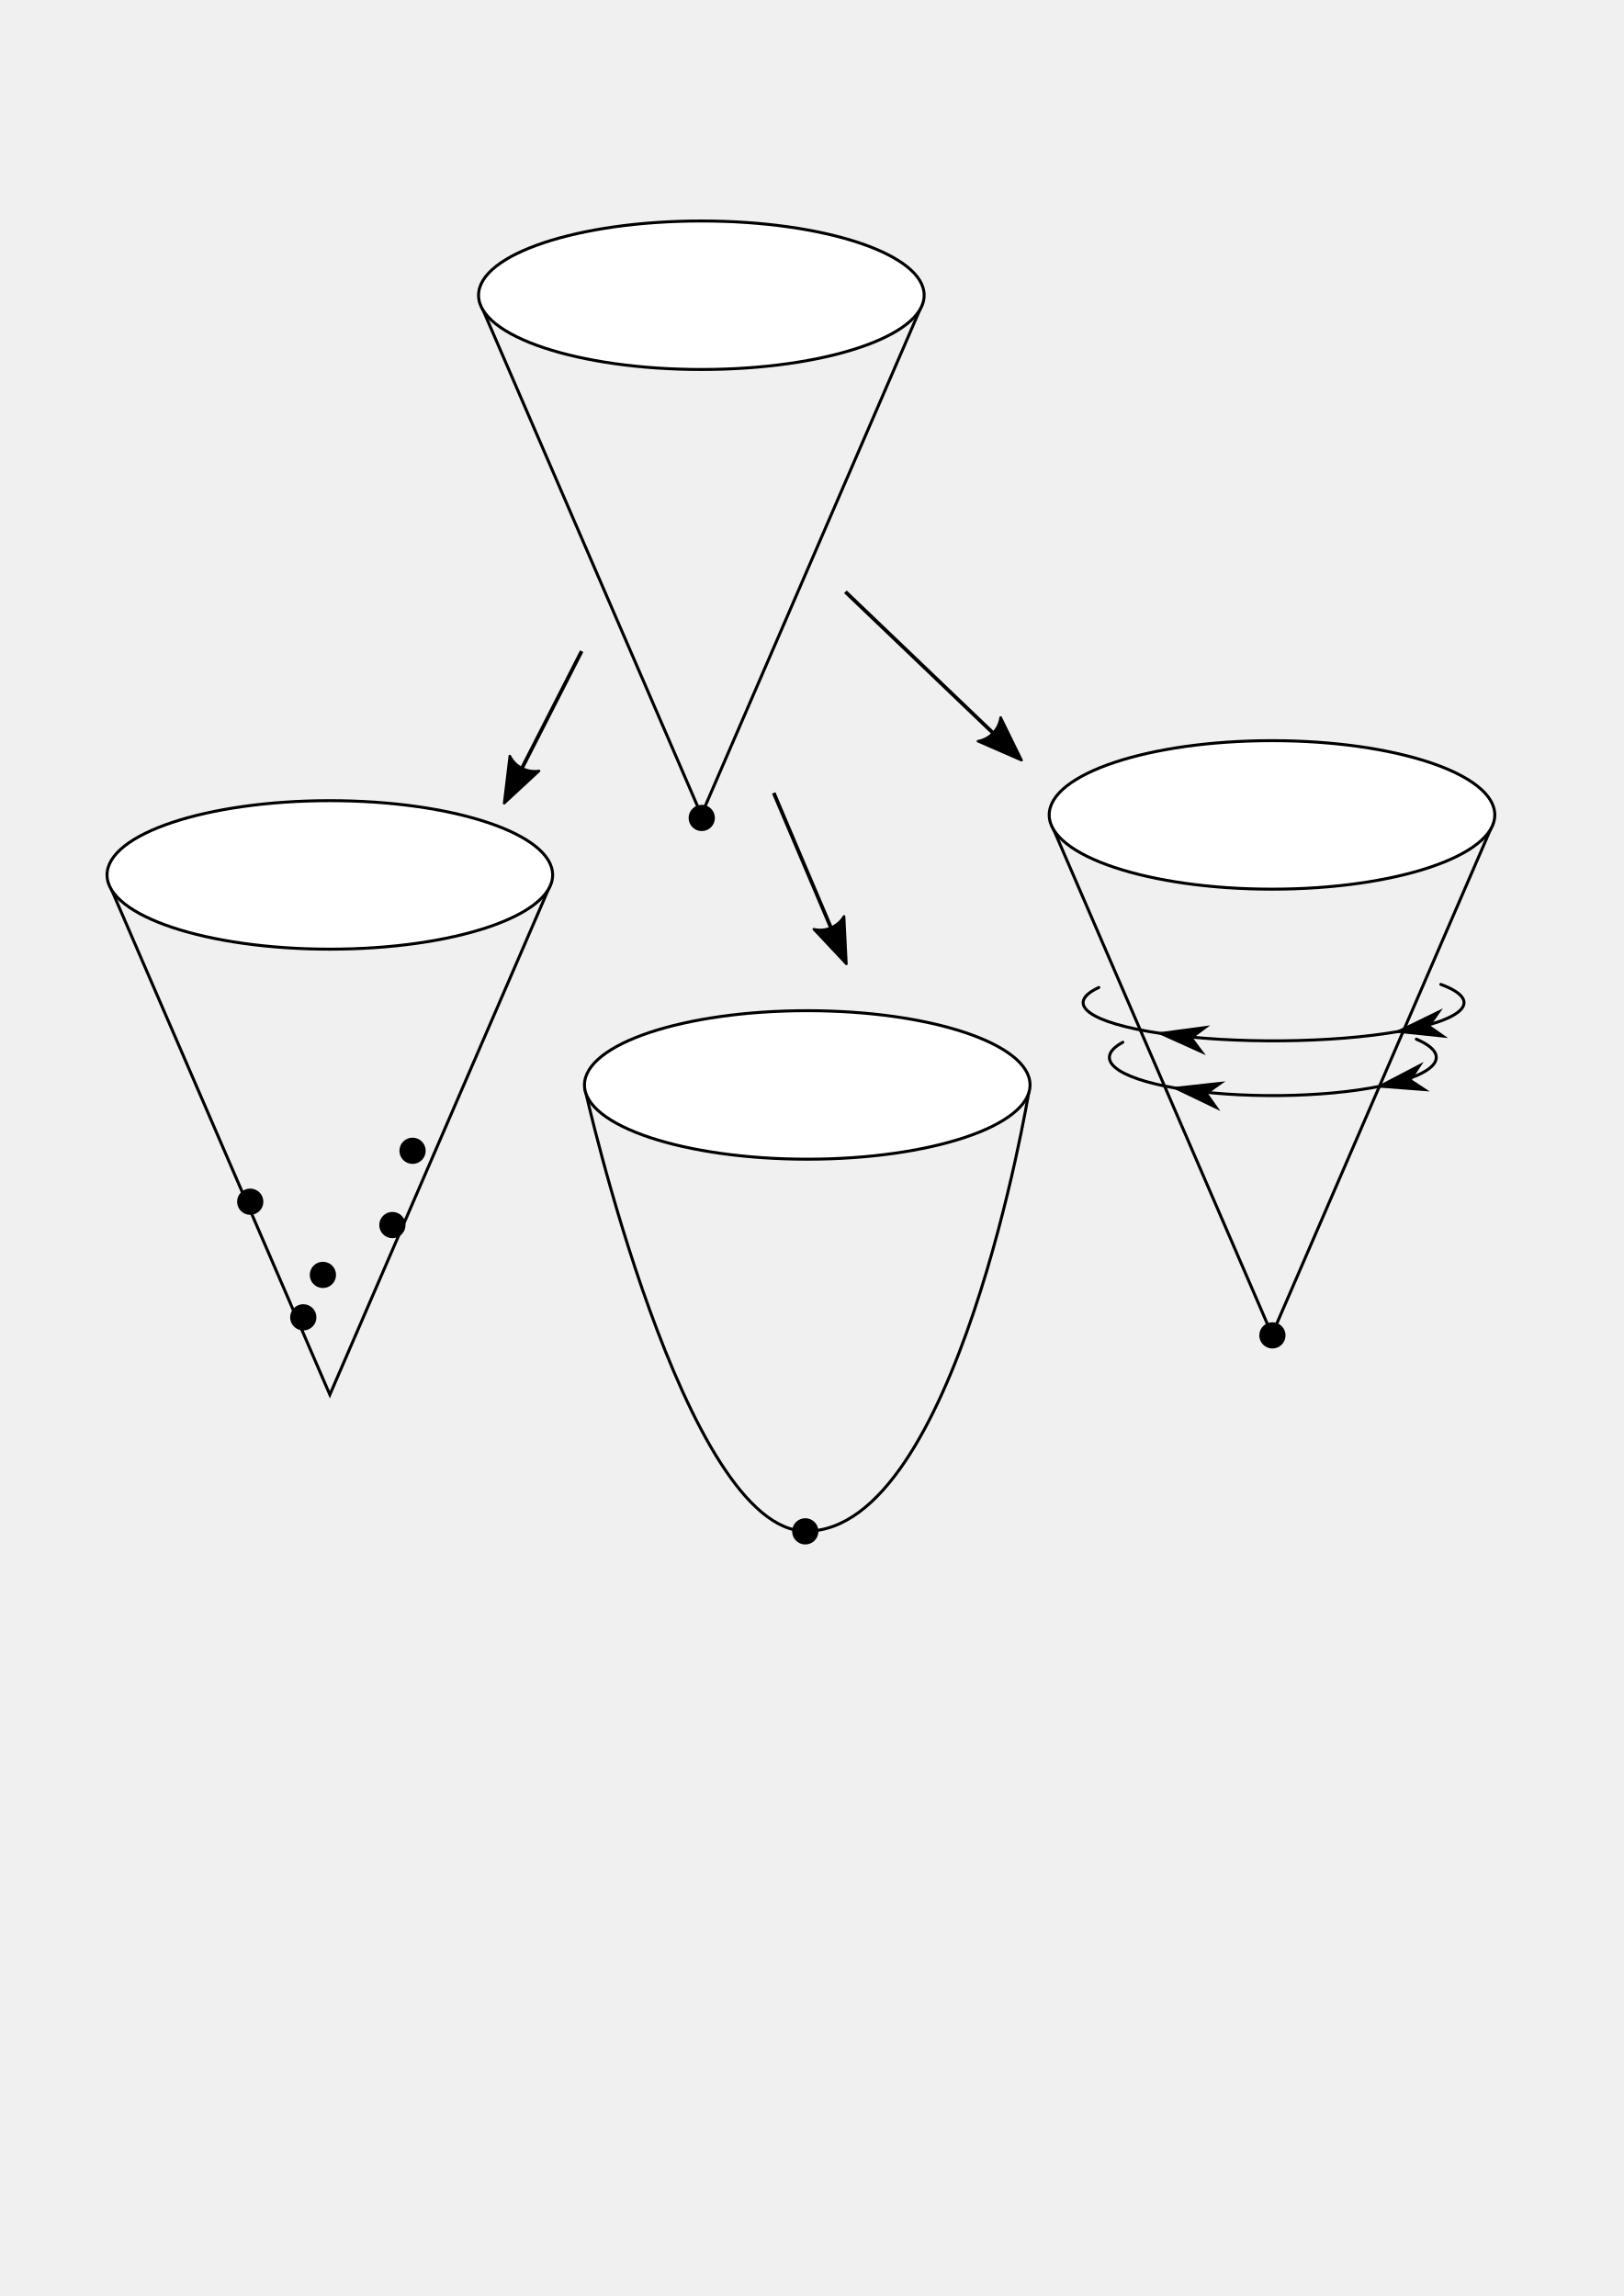
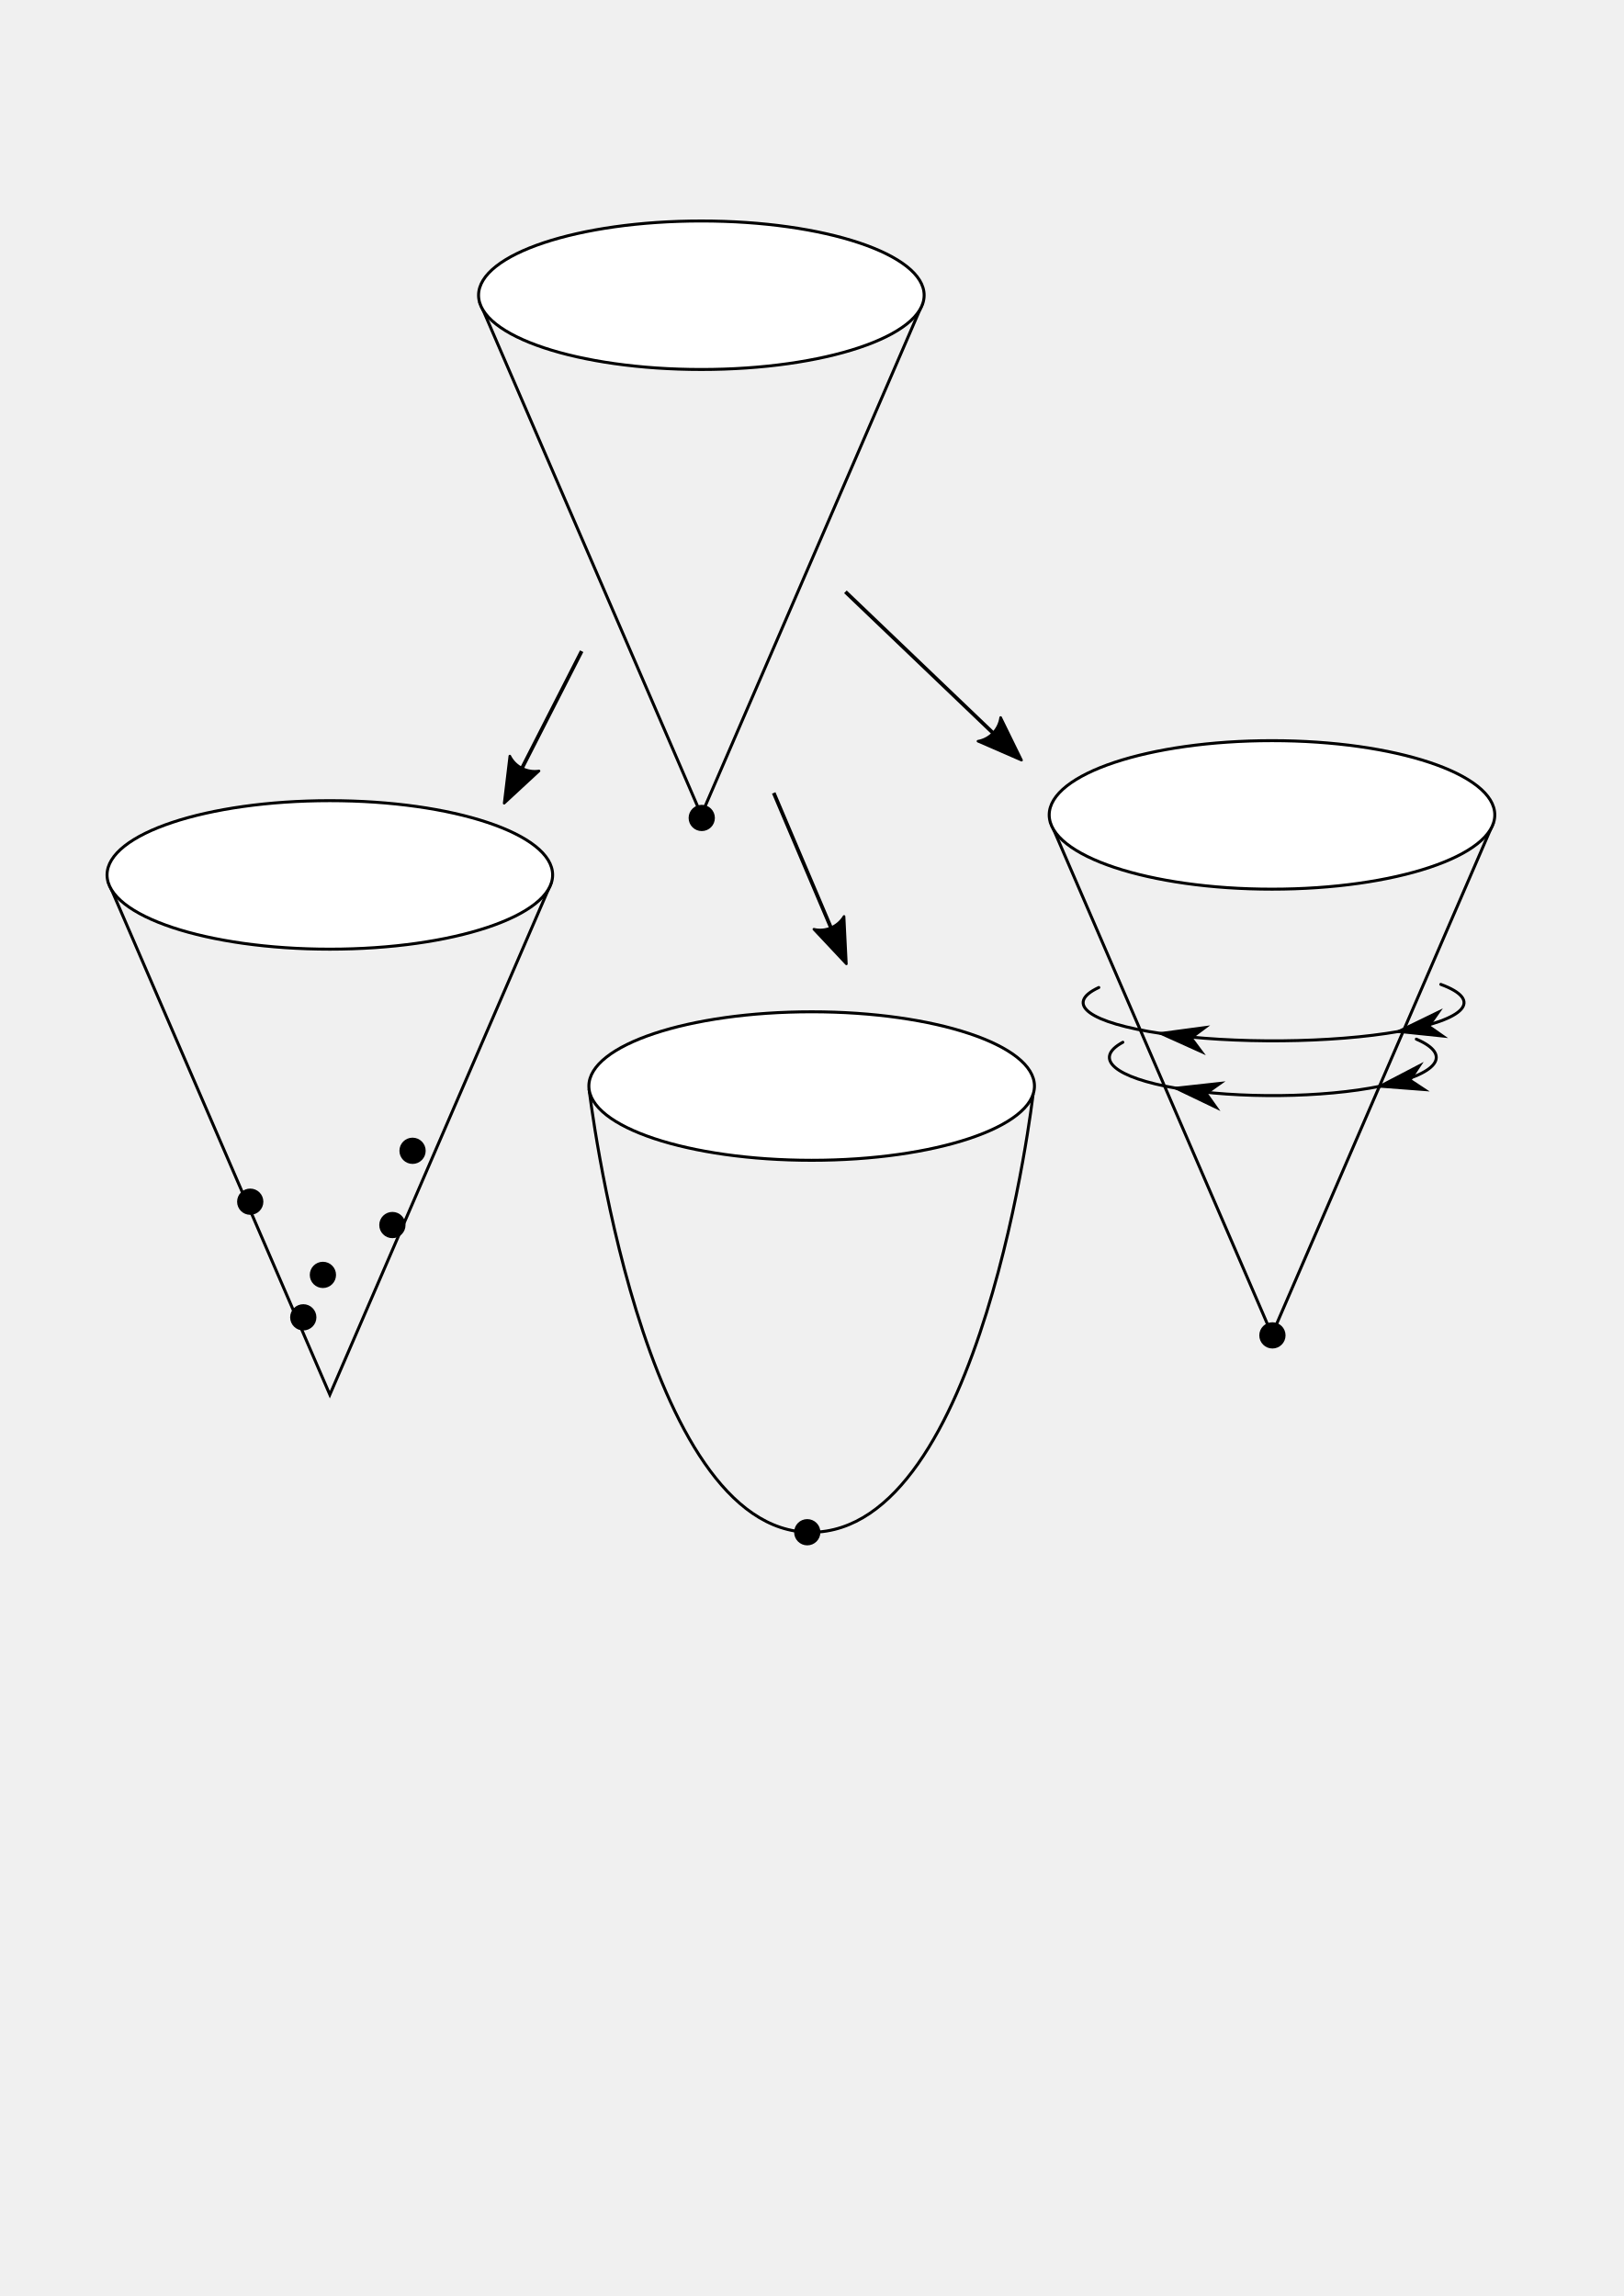
<svg xmlns="http://www.w3.org/2000/svg" width="210mm" height="297mm" viewBox="0 0 744.094 1052.362" id="svg2" version="1.1">
  <defs id="defs4">
    <marker orient="auto" refY="0.0" refX="0.0" id="marker8295" style="overflow:visible;">
      <path id="path8297" style="fill-rule:evenodd;stroke-width:0.625;stroke-linejoin:round;stroke:#000000;stroke-opacity:1;fill:#000000;fill-opacity:1" d="M 8.719,4.034 L -2.207,0.016 L 8.719,-4.002 C 6.973,-1.63 6.983,1.616 8.719,4.034 z " transform="scale(1.1) rotate(180) translate(1,0)" />
    </marker>
    <marker orient="auto" refY="0.0" refX="0.0" id="Arrow2Lend" style="overflow:visible;">
      <path id="path4209" style="fill-rule:evenodd;stroke-width:0.625;stroke-linejoin:round;" d="M 8.719,4.034 L -2.207,0.016 L 8.719,-4.002 C 6.973,-1.63 6.983,1.616 8.719,4.034 z " transform="scale(1.1) rotate(180) translate(1,0)" />
    </marker>
    <marker style="overflow:visible;" id="marker6781" refX="0.0" refY="0.0" orient="auto">
      <path transform="scale(1.1) rotate(180) translate(1,0)" d="M 8.719,4.034 L -2.207,0.016 L 8.719,-4.002 C 6.973,-1.63 6.983,1.616 8.719,4.034 z " style="fill-rule:evenodd;stroke-width:0.625;stroke-linejoin:round;stroke:#000000;stroke-opacity:1;fill:#000000;fill-opacity:1" id="path6783" />
    </marker>
    <marker style="overflow:visible;" id="marker6717" refX="0.0" refY="0.0" orient="auto">
      <path transform="scale(1.1) rotate(180) translate(1,0)" d="M 8.719,4.034 L -2.207,0.016 L 8.719,-4.002 C 6.973,-1.63 6.983,1.616 8.719,4.034 z " style="fill-rule:evenodd;stroke-width:0.625;stroke-linejoin:round;stroke:#000000;stroke-opacity:1;fill:#000000;fill-opacity:1" id="path6719" />
    </marker>
    <marker style="overflow:visible;" id="marker6597" refX="0.0" refY="0.0" orient="auto">
      <path transform="scale(0.8) rotate(180) translate(12.5,0)" style="fill-rule:evenodd;stroke:#000000;stroke-width:1pt;stroke-opacity:1;fill:#000000;fill-opacity:1" d="M 0.0,0.0 L 5.0,-5.0 L -12.5,0.0 L 5.0,5.0 L 0.0,0.0 z " id="path6599" />
    </marker>
    <marker style="overflow:visible;" id="marker6551" refX="0.0" refY="0.0" orient="auto">
      <path transform="scale(0.8) rotate(180) translate(12.5,0)" style="fill-rule:evenodd;stroke:#000000;stroke-width:1pt;stroke-opacity:1;fill:#000000;fill-opacity:1" d="M 0.0,0.0 L 5.0,-5.0 L -12.5,0.0 L 5.0,5.0 L 0.0,0.0 z " id="path6553" />
    </marker>
    <marker style="overflow:visible;" id="marker6511" refX="0.0" refY="0.0" orient="auto">
      <path transform="scale(0.8) rotate(180) translate(12.5,0)" style="fill-rule:evenodd;stroke:#000000;stroke-width:1pt;stroke-opacity:1;fill:#000000;fill-opacity:1" d="M 0.0,0.0 L 5.0,-5.0 L -12.5,0.0 L 5.0,5.0 L 0.0,0.0 z " id="path6513" />
    </marker>
    <marker style="overflow:visible;" id="marker6311" refX="0.0" refY="0.0" orient="auto">
      <path transform="scale(0.8) rotate(180) translate(12.5,0)" style="fill-rule:evenodd;stroke:#000000;stroke-width:1pt;stroke-opacity:1;fill:none;fill-opacity:1" d="M 0.0,0.0 L 5.0,-5.0 L -12.5,0.0 L 5.0,5.0 L 0.0,0.0 z " id="path6313" />
    </marker>
    <marker orient="auto" refY="0.0" refX="0.0" id="marker5728" style="overflow:visible;">
      <path id="path5730" d="M 0.0,0.0 L 5.0,-5.0 L -12.5,0.0 L 5.0,5.0 L 0.0,0.0 z " style="fill-rule:evenodd;stroke:#000000;stroke-width:1pt;stroke-opacity:1;fill:#000000;fill-opacity:1" transform="scale(0.8) rotate(180) translate(12.5,0)" />
    </marker>
    <marker orient="auto" refY="0.0" refX="0.0" id="Arrow1Lend" style="overflow:visible;">
      <path id="path4191" d="M 0.0,0.0 L 5.0,-5.0 L -12.5,0.0 L 5.0,5.0 L 0.0,0.0 z " style="fill-rule:evenodd;stroke:#000000;stroke-width:1.0pt;" transform="scale(0.8) rotate(180) translate(12.5,0)" />
    </marker>
    <marker style="overflow:visible;" id="marker4472" refX="0.0" refY="0.0" orient="auto">
      <path transform="scale(0.8) rotate(180) translate(12.5,0)" style="fill-rule:evenodd;stroke:#000000;stroke-width:1pt;stroke-opacity:1;fill:#000000;fill-opacity:1" d="M 0.0,0.0 L 5.0,-5.0 L -12.5,0.0 L 5.0,5.0 L 0.0,0.0 z " id="path4474" />
    </marker>
  </defs>
  <g id="layer1">
    <g id="g4146" transform="matrix(0.6806619,0,0,0.6806619,117.2091,48.62903)">
      <path id="path4144" d="M 150.631,131.782 300,477.362 449.116,132.539" style="fill:none;fill-rule:evenodd;stroke:#000000;stroke-width:2;stroke-linecap:butt;stroke-linejoin:miter;stroke-miterlimit:4;stroke-dasharray:none;stroke-opacity:1" />
      <ellipse ry="50" rx="150" cy="127.362" cx="300" id="path4142" style="opacity:1;fill:#ffffff;fill-opacity:1;stroke:#000000;stroke-width:2;stroke-linecap:round;stroke-linejoin:round;stroke-miterlimit:4;stroke-dasharray:none;stroke-dashoffset:0;stroke-opacity:1" />
    </g>
    <g id="g4150" transform="matrix(0.6806619,0,0,0.6806619,-53.0422,314.3231)">
      <path style="fill:none;fill-rule:evenodd;stroke:#000000;stroke-width:2;stroke-linecap:butt;stroke-linejoin:miter;stroke-miterlimit:4;stroke-dasharray:none;stroke-opacity:1" d="M 150.631,131.782 300,477.362 449.116,132.539" id="path4152" />
      <ellipse style="opacity:1;fill:#ffffff;fill-opacity:1;stroke:#000000;stroke-width:2;stroke-linecap:round;stroke-linejoin:round;stroke-miterlimit:4;stroke-dasharray:none;stroke-dashoffset:0;stroke-opacity:1" id="ellipse4154" cx="300" cy="127.362" rx="150" ry="50" />
    </g>
-     <g transform="matrix(0.6806619,0,0,0.6806619,165.742,410.5881)" id="g4156">
-       <path id="path4158" d="m 150.126,129.256 c 0,0 66.792,299.044 149.369,298.608 100.975,-0.532 149.621,-295.325 149.621,-295.325" style="fill:none;fill-rule:evenodd;stroke:#000000;stroke-width:2;stroke-linecap:butt;stroke-linejoin:miter;stroke-miterlimit:4;stroke-dasharray:none;stroke-opacity:1" />
+     <g transform="matrix(0.6806619,0,0,0.6806619,167.7623,411.0932)" id="g4156">
+       <path id="path4158" d="m 150.126,129.256 c 0,0 35.059,298.839 149.369,298.608 115.655,-0.233 149.621,-295.325 149.621,-295.325" style="fill:none;fill-rule:evenodd;stroke:#000000;stroke-width:2;stroke-linecap:butt;stroke-linejoin:miter;stroke-miterlimit:4;stroke-dasharray:none;stroke-opacity:1" />
      <ellipse ry="50" rx="150" cy="127.362" cx="300" id="ellipse4160" style="opacity:1;fill:#ffffff;fill-opacity:1;stroke:#000000;stroke-width:2;stroke-linecap:round;stroke-linejoin:round;stroke-miterlimit:4;stroke-dasharray:none;stroke-dashoffset:0;stroke-opacity:1" />
    </g>
    <g id="g4162" transform="matrix(0.6806619,0,0,0.6806619,378.7205,286.8202)">
      <path style="fill:none;fill-rule:evenodd;stroke:#000000;stroke-width:2;stroke-linecap:butt;stroke-linejoin:miter;stroke-miterlimit:4;stroke-dasharray:none;stroke-opacity:1" d="M 150.631,131.782 300,477.362 449.116,132.539" id="path4164" />
      <ellipse style="opacity:1;fill:#ffffff;fill-opacity:1;stroke:#000000;stroke-width:2;stroke-linecap:round;stroke-linejoin:round;stroke-miterlimit:4;stroke-dasharray:none;stroke-dashoffset:0;stroke-opacity:1" id="ellipse4166" cx="300" cy="127.362" rx="150" ry="50" />
    </g>
    <circle style="opacity:1;fill:#000000;fill-opacity:1;stroke:none;stroke-width:2;stroke-linecap:round;stroke-linejoin:round;stroke-miterlimit:4;stroke-dasharray:none;stroke-dashoffset:0;stroke-opacity:1" id="path4168" cx="321.59" cy="374.906" r="6.016" />
    <circle r="6.016" cy="550.798" cx="114.673" id="circle4170" style="opacity:1;fill:#000000;fill-opacity:1;stroke:none;stroke-width:2;stroke-linecap:round;stroke-linejoin:round;stroke-miterlimit:4;stroke-dasharray:none;stroke-dashoffset:0;stroke-opacity:1" />
    <circle style="opacity:1;fill:#000000;fill-opacity:1;stroke:none;stroke-width:2;stroke-linecap:round;stroke-linejoin:round;stroke-miterlimit:4;stroke-dasharray:none;stroke-dashoffset:0;stroke-opacity:1" id="circle4172" cx="147.977" cy="584.345" r="6.016" />
    <circle r="6.016" cy="561.494" cx="179.822" id="circle4174" style="opacity:1;fill:#000000;fill-opacity:1;stroke:none;stroke-width:2;stroke-linecap:round;stroke-linejoin:round;stroke-miterlimit:4;stroke-dasharray:none;stroke-dashoffset:0;stroke-opacity:1" />
    <circle style="opacity:1;fill:#000000;fill-opacity:1;stroke:none;stroke-width:2;stroke-linecap:round;stroke-linejoin:round;stroke-miterlimit:4;stroke-dasharray:none;stroke-dashoffset:0;stroke-opacity:1" id="circle4176" cx="189.06" cy="527.461" r="6.016" />
    <circle r="6.016" cy="603.793" cx="138.983" id="circle4178" style="opacity:1;fill:#000000;fill-opacity:1;stroke:none;stroke-width:2;stroke-linecap:round;stroke-linejoin:round;stroke-miterlimit:4;stroke-dasharray:none;stroke-dashoffset:0;stroke-opacity:1" />
-     <circle r="6.016" cy="701.889" cx="369.033" id="circle4180" style="opacity:1;fill:#000000;fill-opacity:1;stroke:none;stroke-width:2;stroke-linecap:round;stroke-linejoin:round;stroke-miterlimit:4;stroke-dasharray:none;stroke-dashoffset:0;stroke-opacity:1" />
+     <circle r="6.016" cy="702.294" cx="369.943" id="circle4180" style="opacity:1;fill:#000000;fill-opacity:1;stroke:none;stroke-width:2;stroke-linecap:round;stroke-linejoin:round;stroke-miterlimit:4;stroke-dasharray:none;stroke-dashoffset:0;stroke-opacity:1" />
    <path d="m 660.27,451.187 a 87.271,17.503 0 0 1 -19.061,21.534 87.271,17.503 0 0 1 -108.939,0.992 87.271,17.503 0 0 1 -28.715,-21.099" id="path4470" style="opacity:1;fill:none;fill-opacity:1;stroke:#000000;stroke-width:1.361;stroke-linecap:round;stroke-linejoin:round;stroke-miterlimit:4;stroke-dasharray:none;stroke-dashoffset:0;stroke-opacity:1;marker-mid:url(#marker4472)" />
    <path style="opacity:1;fill:none;fill-opacity:1;stroke:#000000;stroke-width:1.361;stroke-linecap:round;stroke-linejoin:round;stroke-miterlimit:4;stroke-dasharray:none;stroke-dashoffset:0;stroke-opacity:1;marker-mid:url(#marker5728)" id="path5726" d="m 649.06,476.284 a 74.894,17.503 0 0 1 -16.358,21.534 74.894,17.503 0 0 1 -93.49,0.992 74.894,17.503 0 0 1 -24.642,-21.099" />
    <path style="fill:none;fill-opacity:1;fill-rule:evenodd;stroke:#000000;stroke-width:1.702;stroke-linecap:butt;stroke-linejoin:miter;stroke-miterlimit:4;stroke-dasharray:none;stroke-opacity:1;marker-end:url(#marker6781)" d="m 266.565,298.459 -34.531,67.681" id="path6303" />
    <path style="fill:none;fill-opacity:1;fill-rule:evenodd;stroke:#000000;stroke-width:1.702;stroke-linecap:butt;stroke-linejoin:miter;stroke-miterlimit:4;stroke-dasharray:none;stroke-opacity:1;marker-end:url(#marker6717)" d="m 387.425,271.255 79.071,75.633" id="path6411" />
    <path id="path8293" d="m 354.578,363.432 32.391,76.296" style="fill:none;fill-opacity:1;fill-rule:evenodd;stroke:#000000;stroke-width:1.702;stroke-linecap:butt;stroke-linejoin:miter;stroke-miterlimit:4;stroke-dasharray:none;stroke-opacity:1;marker-end:url(#marker8295)" />
    <circle r="6.016" cy="612.067" cx="583.111" id="circle10033" style="opacity:1;fill:#000000;fill-opacity:1;stroke:none;stroke-width:2;stroke-linecap:round;stroke-linejoin:round;stroke-miterlimit:4;stroke-dasharray:none;stroke-dashoffset:0;stroke-opacity:1" />
  </g>
</svg>
